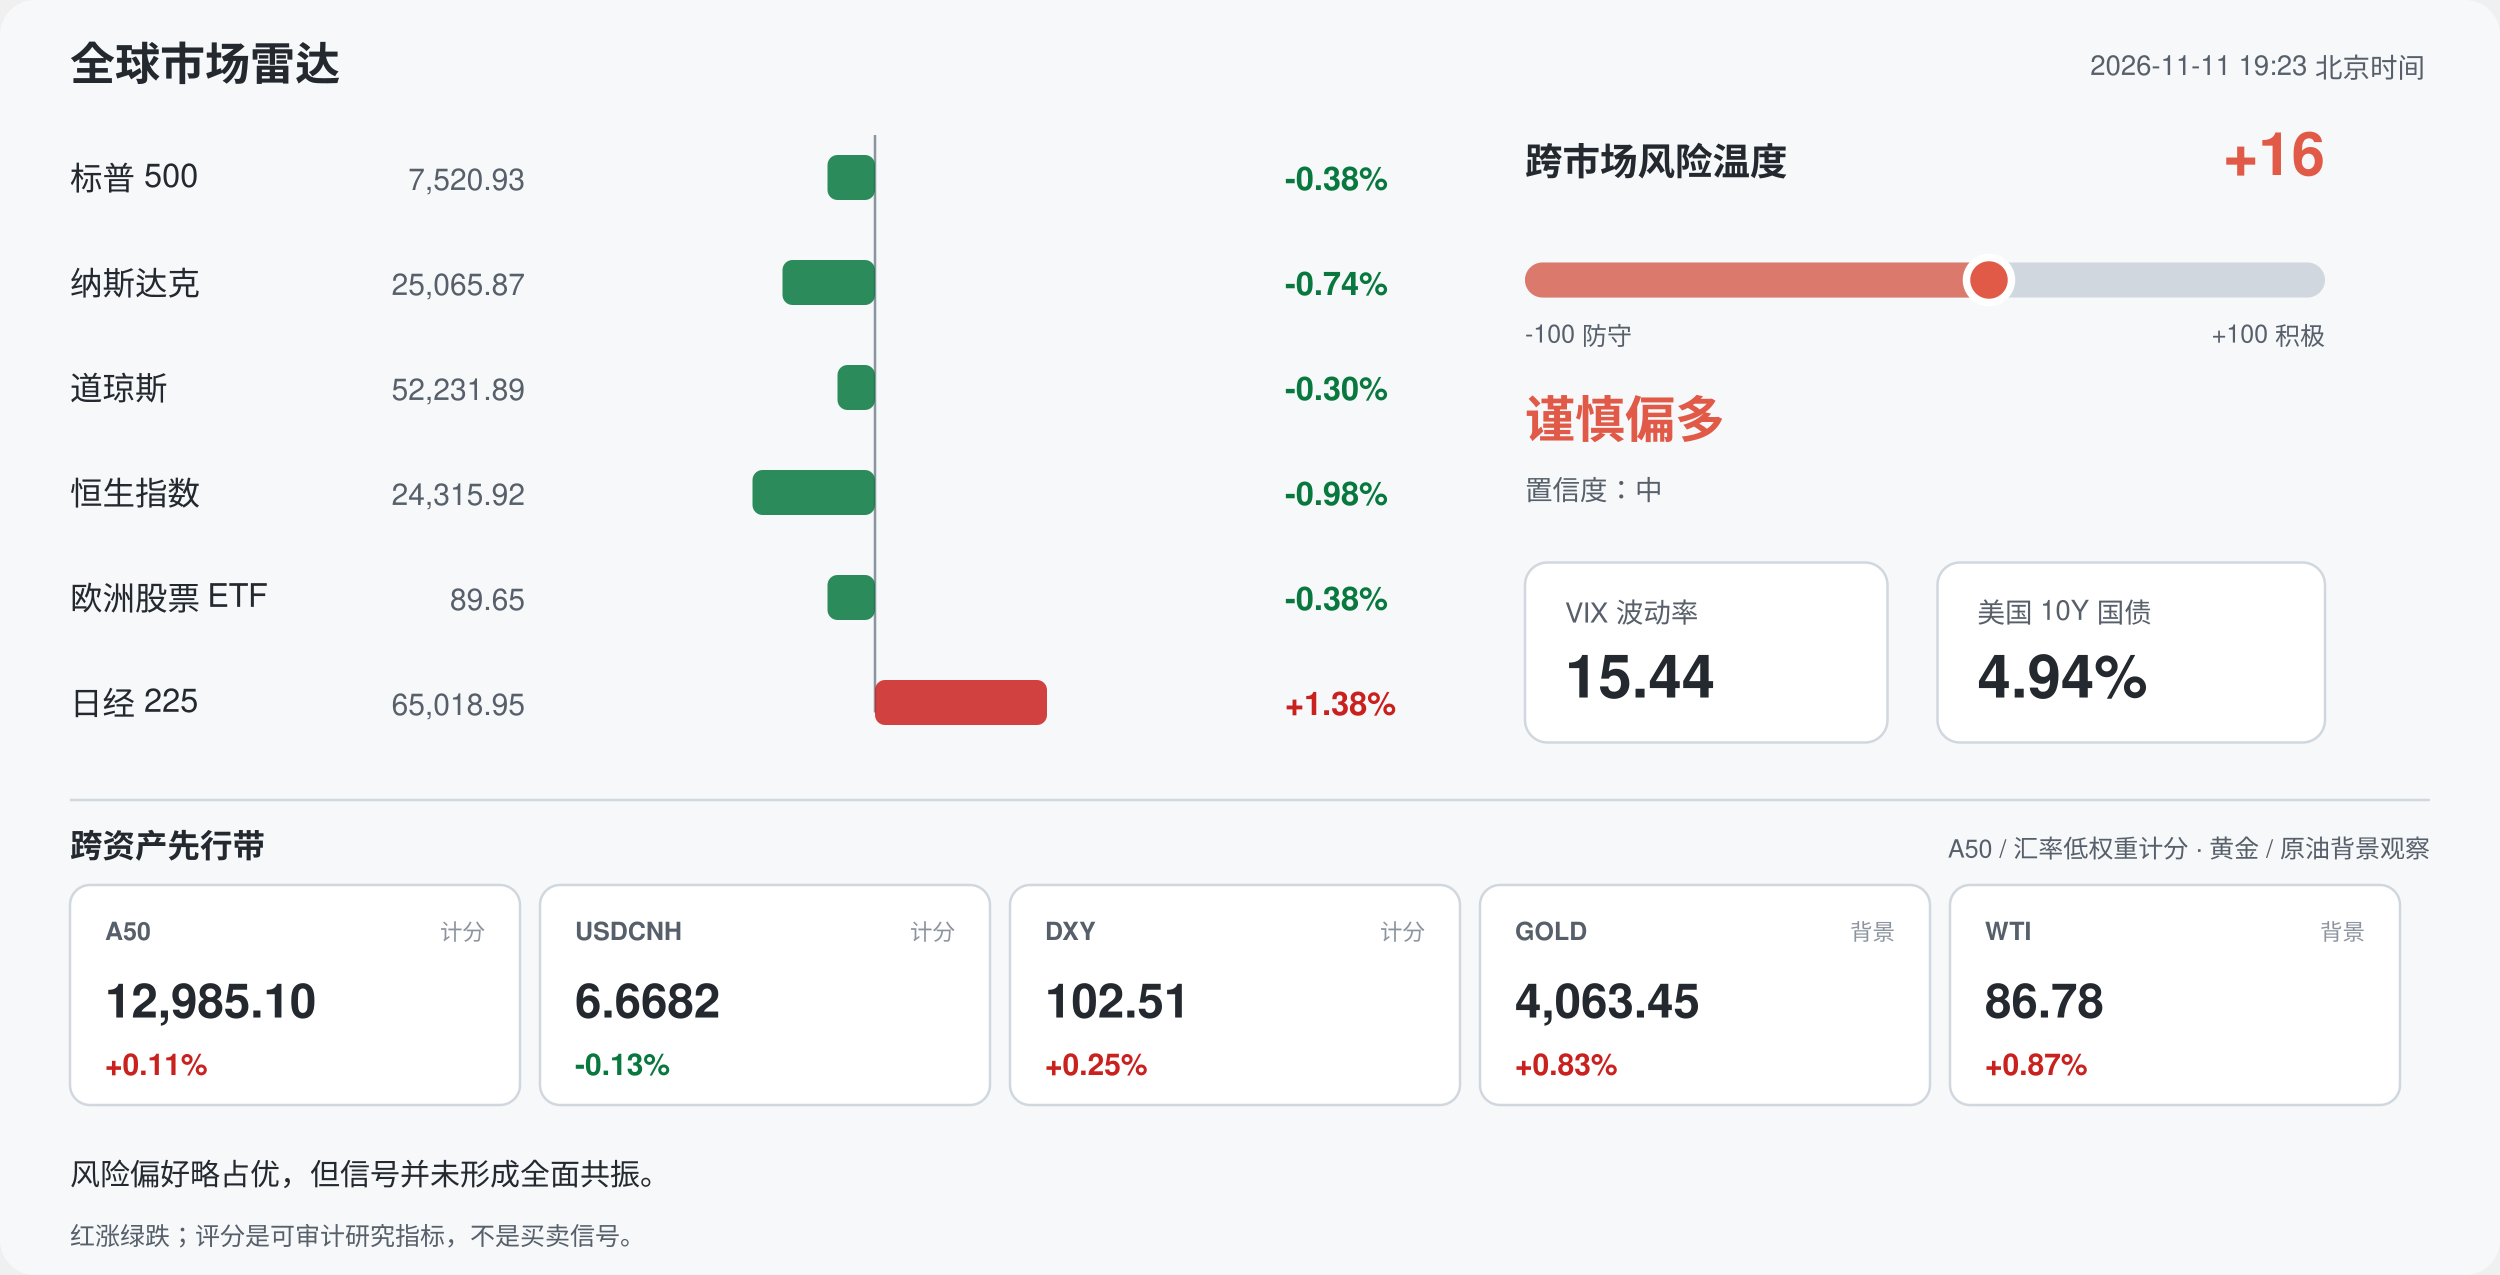
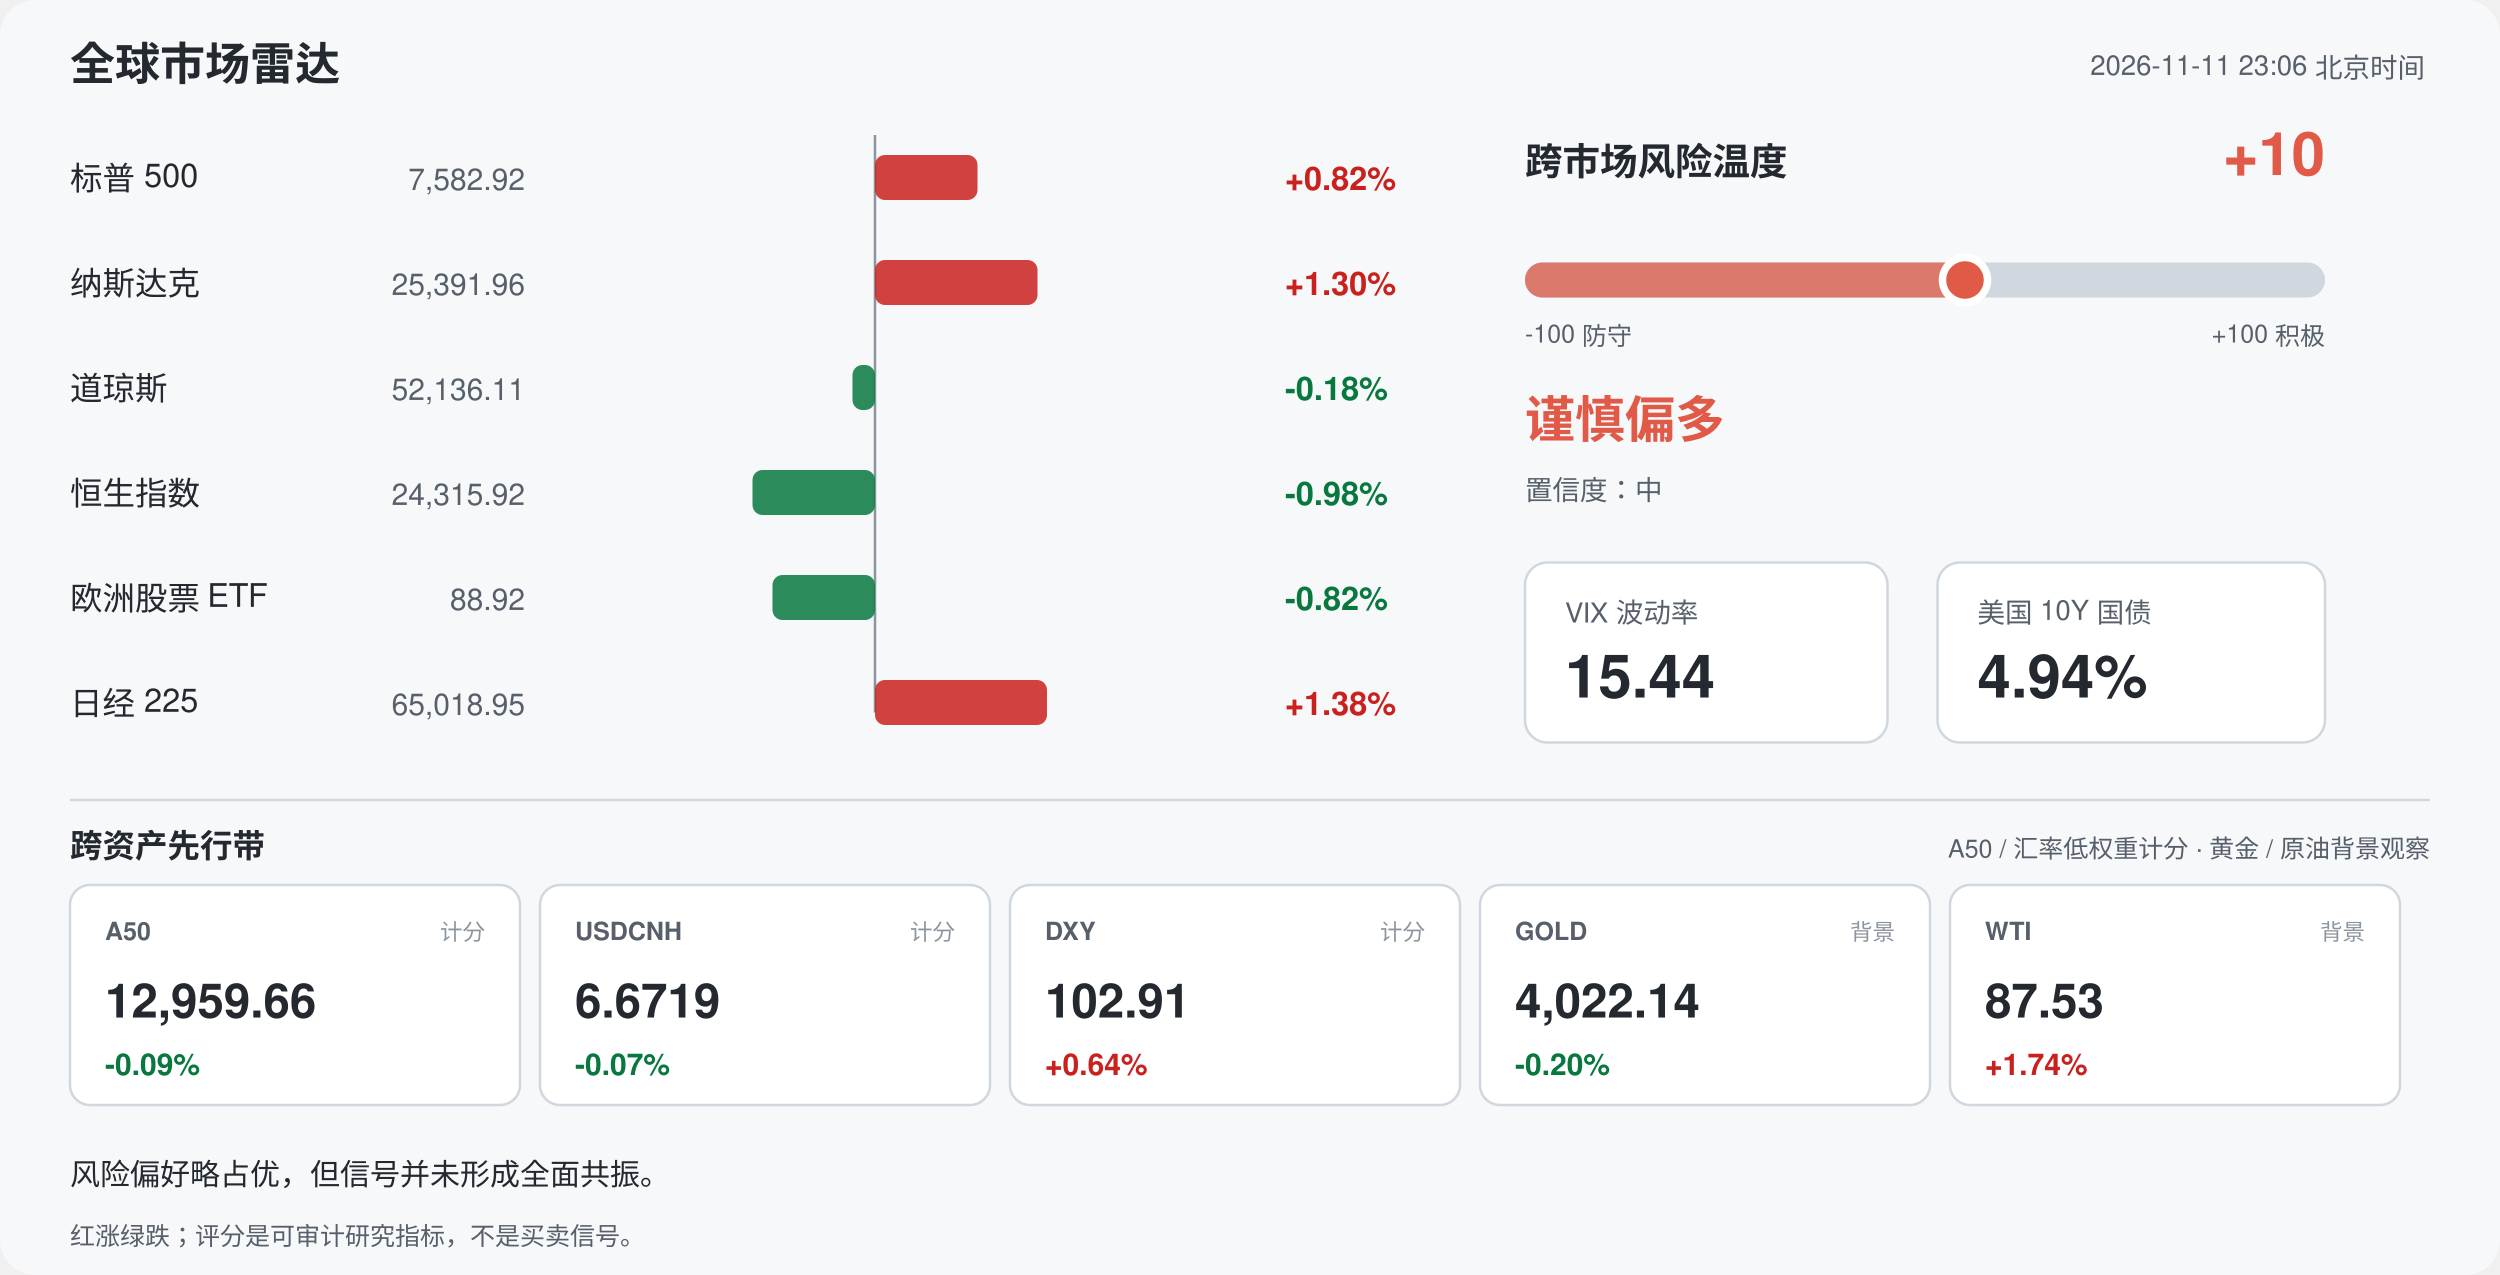
<svg xmlns="http://www.w3.org/2000/svg" width="1000" height="510" viewBox="0 0 1000 510" font-family="-apple-system,Segoe UI,Helvetica,Arial,sans-serif">
  <rect width="1000" height="510" rx="14" fill="#f6f8fa" />
  <text x="28" y="32" font-size="18" font-weight="700" fill="#24292f">全球市场雷达</text>
-   <text x="970" y="30" font-size="11" fill="#57606a" text-anchor="end">2026-11-11 19:23 北京时间</text>
+   <text x="970" y="30" font-size="11" fill="#57606a" text-anchor="end">2026-11-11 23:06 北京时间</text>
  <line x1="350" y1="54" x2="350" y2="285" stroke="#8c959f" stroke-width="1" />
  <text x="28" y="76" font-size="13" fill="#24292f">标普 500</text>
-   <text x="210" y="76" font-size="12" fill="#57606a" text-anchor="end">7,520.93</text>
-   <rect x="331.0" y="62" width="19.0" height="18" rx="4" fill="#08783e" opacity="0.85" />
-   <text x="514" y="76" font-size="13" font-weight="600" fill="#08783e">-0.38%</text>
+   <text x="210" y="76" font-size="12" fill="#57606a" text-anchor="end">7,582.92</text>
+   <rect x="350.0" y="62" width="41.0" height="18" rx="4" fill="#c9211e" opacity="0.85" />
+   <text x="514" y="76" font-size="13" font-weight="600" fill="#c9211e">+0.82%</text>
  <text x="28" y="118" font-size="13" fill="#24292f">纳斯达克</text>
-   <text x="210" y="118" font-size="12" fill="#57606a" text-anchor="end">25,065.87</text>
-   <rect x="313.0" y="104" width="37.0" height="18" rx="4" fill="#08783e" opacity="0.85" />
-   <text x="514" y="118" font-size="13" font-weight="600" fill="#08783e">-0.74%</text>
+   <text x="210" y="118" font-size="12" fill="#57606a" text-anchor="end">25,391.96</text>
+   <rect x="350.0" y="104" width="65.0" height="18" rx="4" fill="#c9211e" opacity="0.85" />
+   <text x="514" y="118" font-size="13" font-weight="600" fill="#c9211e">+1.30%</text>
  <text x="28" y="160" font-size="13" fill="#24292f">道琼斯</text>
-   <text x="210" y="160" font-size="12" fill="#57606a" text-anchor="end">52,231.89</text>
-   <rect x="335.0" y="146" width="15.0" height="18" rx="4" fill="#08783e" opacity="0.85" />
-   <text x="514" y="160" font-size="13" font-weight="600" fill="#08783e">-0.30%</text>
+   <text x="210" y="160" font-size="12" fill="#57606a" text-anchor="end">52,136.11</text>
+   <rect x="341.0" y="146" width="9.0" height="18" rx="4" fill="#08783e" opacity="0.85" />
+   <text x="514" y="160" font-size="13" font-weight="600" fill="#08783e">-0.18%</text>
  <text x="28" y="202" font-size="13" fill="#24292f">恒生指数</text>
  <text x="210" y="202" font-size="12" fill="#57606a" text-anchor="end">24,315.92</text>
  <rect x="301.0" y="188" width="49.0" height="18" rx="4" fill="#08783e" opacity="0.85" />
  <text x="514" y="202" font-size="13" font-weight="600" fill="#08783e">-0.98%</text>
  <text x="28" y="244" font-size="13" fill="#24292f">欧洲股票 ETF</text>
-   <text x="210" y="244" font-size="12" fill="#57606a" text-anchor="end">89.65</text>
-   <rect x="331.0" y="230" width="19.0" height="18" rx="4" fill="#08783e" opacity="0.85" />
-   <text x="514" y="244" font-size="13" font-weight="600" fill="#08783e">-0.38%</text>
+   <text x="210" y="244" font-size="12" fill="#57606a" text-anchor="end">88.92</text>
+   <rect x="309.0" y="230" width="41.0" height="18" rx="4" fill="#08783e" opacity="0.85" />
+   <text x="514" y="244" font-size="13" font-weight="600" fill="#08783e">-0.82%</text>
  <text x="28" y="286" font-size="13" fill="#24292f">日经 225</text>
  <text x="210" y="286" font-size="12" fill="#57606a" text-anchor="end">65,018.95</text>
  <rect x="350.0" y="272" width="68.8" height="18" rx="4" fill="#c9211e" opacity="0.85" />
  <text x="514" y="286" font-size="13" font-weight="600" fill="#c9211e">+1.38%</text>
  <text x="610" y="70" font-size="15" font-weight="700" fill="#24292f">跨市场风险温度</text>
-   <text x="930" y="70" font-size="24" font-weight="700" fill="#e05a47" text-anchor="end">+16</text>
+   <text x="930" y="70" font-size="24" font-weight="700" fill="#e05a47" text-anchor="end">+10</text>
  <rect x="610" y="105" width="320" height="14" rx="7" fill="#d0d7de" />
-   <rect x="610" y="105" width="185.6" height="14" rx="7" fill="#e05a47" opacity="0.75" />
-   <circle cx="795.6" cy="112" r="9" fill="#e05a47" stroke="#ffffff" stroke-width="3" />
+   <rect x="610" y="105" width="176.0" height="14" rx="7" fill="#e05a47" opacity="0.75" />
+   <circle cx="786.0" cy="112" r="9" fill="#e05a47" stroke="#ffffff" stroke-width="3" />
  <text x="610" y="137" font-size="10" fill="#57606a">-100 防守</text>
  <text x="930" y="137" font-size="10" fill="#57606a" text-anchor="end">+100 积极</text>
  <text x="610" y="175" font-size="20" font-weight="700" fill="#e05a47">谨慎偏多</text>
  <text x="610" y="200" font-size="11" fill="#57606a">置信度：中</text>
  <rect x="610" y="225" width="145" height="72" rx="9" fill="#ffffff" stroke="#d0d7de" />
  <text x="626" y="249" font-size="11" fill="#57606a">VIX 波动率</text>
  <text x="626" y="279" font-size="24" font-weight="700" fill="#24292f">15.44</text>
  <rect x="775" y="225" width="155" height="72" rx="9" fill="#ffffff" stroke="#d0d7de" />
  <text x="791" y="249" font-size="11" fill="#57606a">美国 10Y 国债</text>
  <text x="791" y="279" font-size="24" font-weight="700" fill="#24292f">4.94%</text>
  <line x1="28" y1="320" x2="972" y2="320" stroke="#d0d7de" />
  <text x="28" y="343" font-size="13" font-weight="700" fill="#24292f">跨资产先行带</text>
  <text x="972" y="343" font-size="10" fill="#57606a" text-anchor="end">A50 / 汇率低权重计分 · 黄金 / 原油背景观察</text>
  <rect x="28" y="354" width="180" height="88" rx="8" fill="#ffffff" stroke="#d0d7de" />
  <text x="42" y="376" font-size="10" font-weight="700" fill="#57606a">A50</text>
  <text x="194" y="376" font-size="9" fill="#8c959f" text-anchor="end">计分</text>
-   <text x="42" y="407" font-size="19" font-weight="700" fill="#24292f">12,985.10</text>
-   <text x="42" y="430" font-size="12" font-weight="700" fill="#c9211e">+0.11%</text>
+   <text x="42" y="407" font-size="19" font-weight="700" fill="#24292f">12,959.66</text>
+   <text x="42" y="430" font-size="12" font-weight="700" fill="#08783e">-0.09%</text>
  <rect x="216" y="354" width="180" height="88" rx="8" fill="#ffffff" stroke="#d0d7de" />
  <text x="230" y="376" font-size="10" font-weight="700" fill="#57606a">USDCNH</text>
  <text x="382" y="376" font-size="9" fill="#8c959f" text-anchor="end">计分</text>
-   <text x="230" y="407" font-size="19" font-weight="700" fill="#24292f">6.6682</text>
-   <text x="230" y="430" font-size="12" font-weight="700" fill="#08783e">-0.13%</text>
+   <text x="230" y="407" font-size="19" font-weight="700" fill="#24292f">6.6719</text>
+   <text x="230" y="430" font-size="12" font-weight="700" fill="#08783e">-0.07%</text>
  <rect x="404" y="354" width="180" height="88" rx="8" fill="#ffffff" stroke="#d0d7de" />
  <text x="418" y="376" font-size="10" font-weight="700" fill="#57606a">DXY</text>
  <text x="570" y="376" font-size="9" fill="#8c959f" text-anchor="end">计分</text>
-   <text x="418" y="407" font-size="19" font-weight="700" fill="#24292f">102.51</text>
-   <text x="418" y="430" font-size="12" font-weight="700" fill="#c9211e">+0.25%</text>
+   <text x="418" y="407" font-size="19" font-weight="700" fill="#24292f">102.91</text>
+   <text x="418" y="430" font-size="12" font-weight="700" fill="#c9211e">+0.64%</text>
  <rect x="592" y="354" width="180" height="88" rx="8" fill="#ffffff" stroke="#d0d7de" />
  <text x="606" y="376" font-size="10" font-weight="700" fill="#57606a">GOLD</text>
  <text x="758" y="376" font-size="9" fill="#8c959f" text-anchor="end">背景</text>
-   <text x="606" y="407" font-size="19" font-weight="700" fill="#24292f">4,063.45</text>
-   <text x="606" y="430" font-size="12" font-weight="700" fill="#c9211e">+0.83%</text>
+   <text x="606" y="407" font-size="19" font-weight="700" fill="#24292f">4,022.14</text>
+   <text x="606" y="430" font-size="12" font-weight="700" fill="#08783e">-0.20%</text>
  <rect x="780" y="354" width="180" height="88" rx="8" fill="#ffffff" stroke="#d0d7de" />
  <text x="794" y="376" font-size="10" font-weight="700" fill="#57606a">WTI</text>
  <text x="946" y="376" font-size="9" fill="#8c959f" text-anchor="end">背景</text>
-   <text x="794" y="407" font-size="19" font-weight="700" fill="#24292f">86.78</text>
-   <text x="794" y="430" font-size="12" font-weight="700" fill="#c9211e">+0.87%</text>
+   <text x="794" y="407" font-size="19" font-weight="700" fill="#24292f">87.53</text>
+   <text x="794" y="430" font-size="12" font-weight="700" fill="#c9211e">+1.74%</text>
  <text x="28" y="474" font-size="12" fill="#24292f">风险偏好略占优，但信号并未形成全面共振。</text>
  <text x="28" y="498" font-size="10" fill="#57606a">红涨绿跌；评分是可审计研究指标，不是买卖信号。</text>
</svg>
